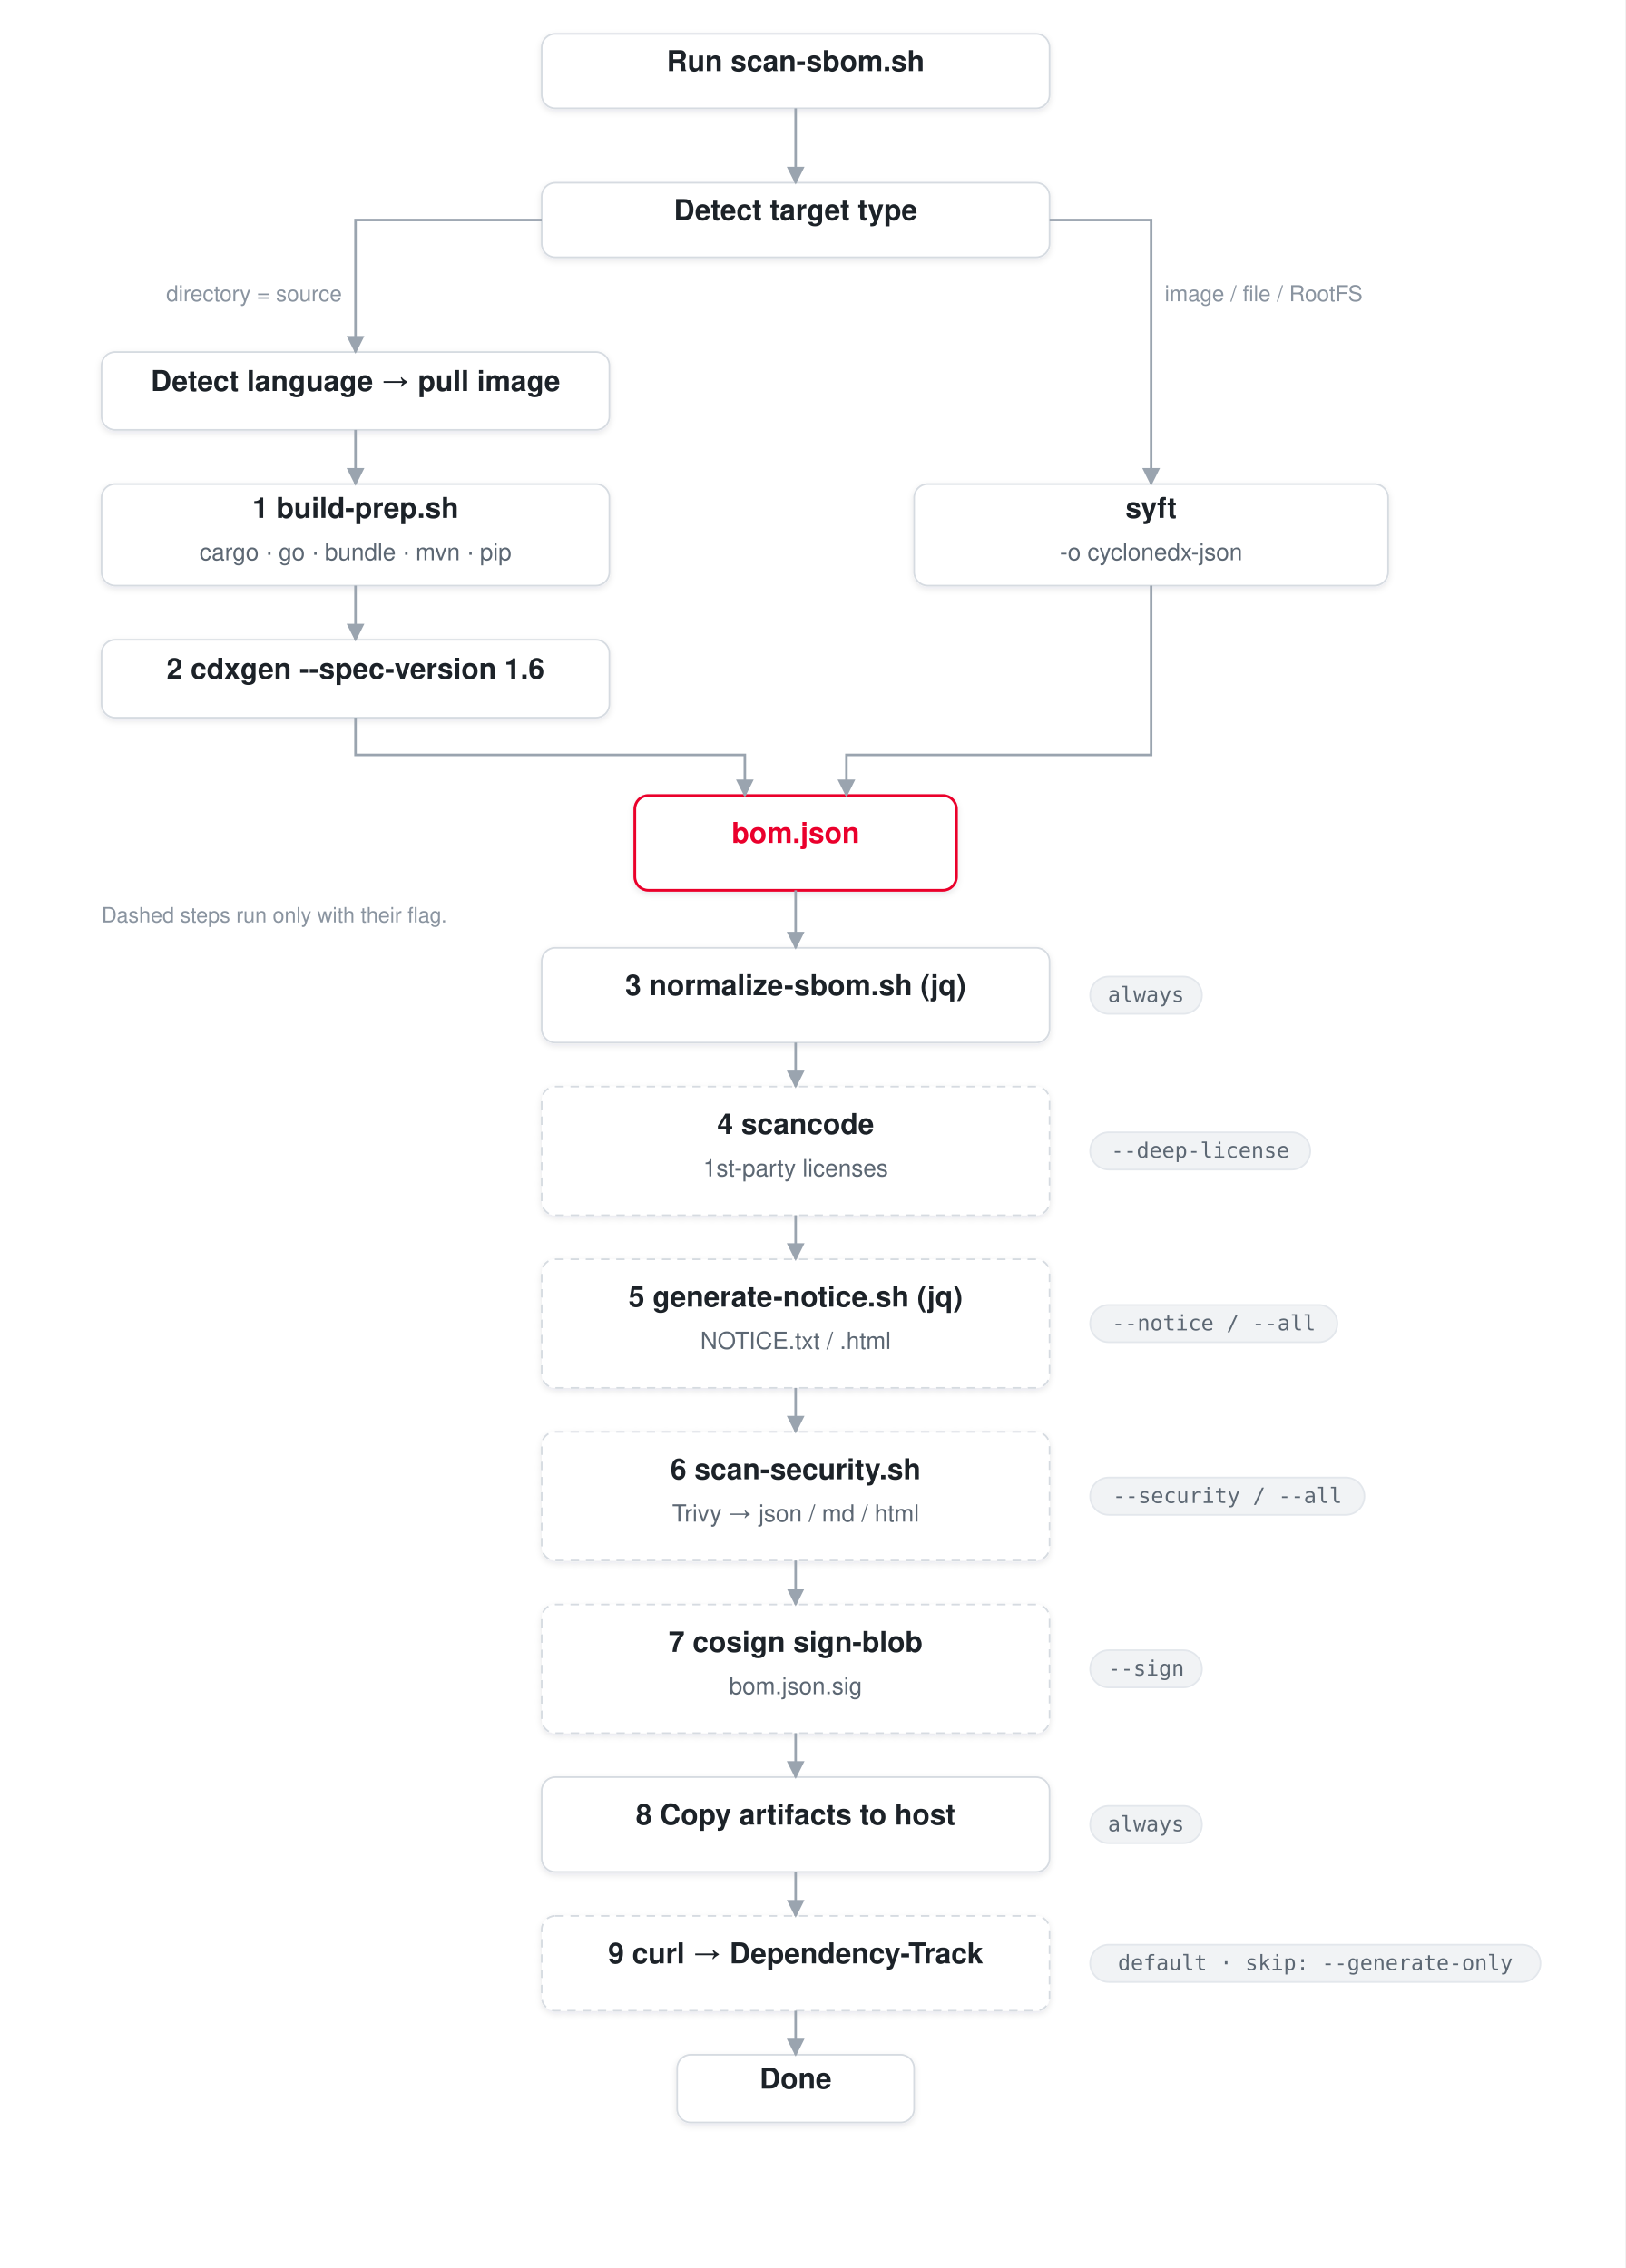
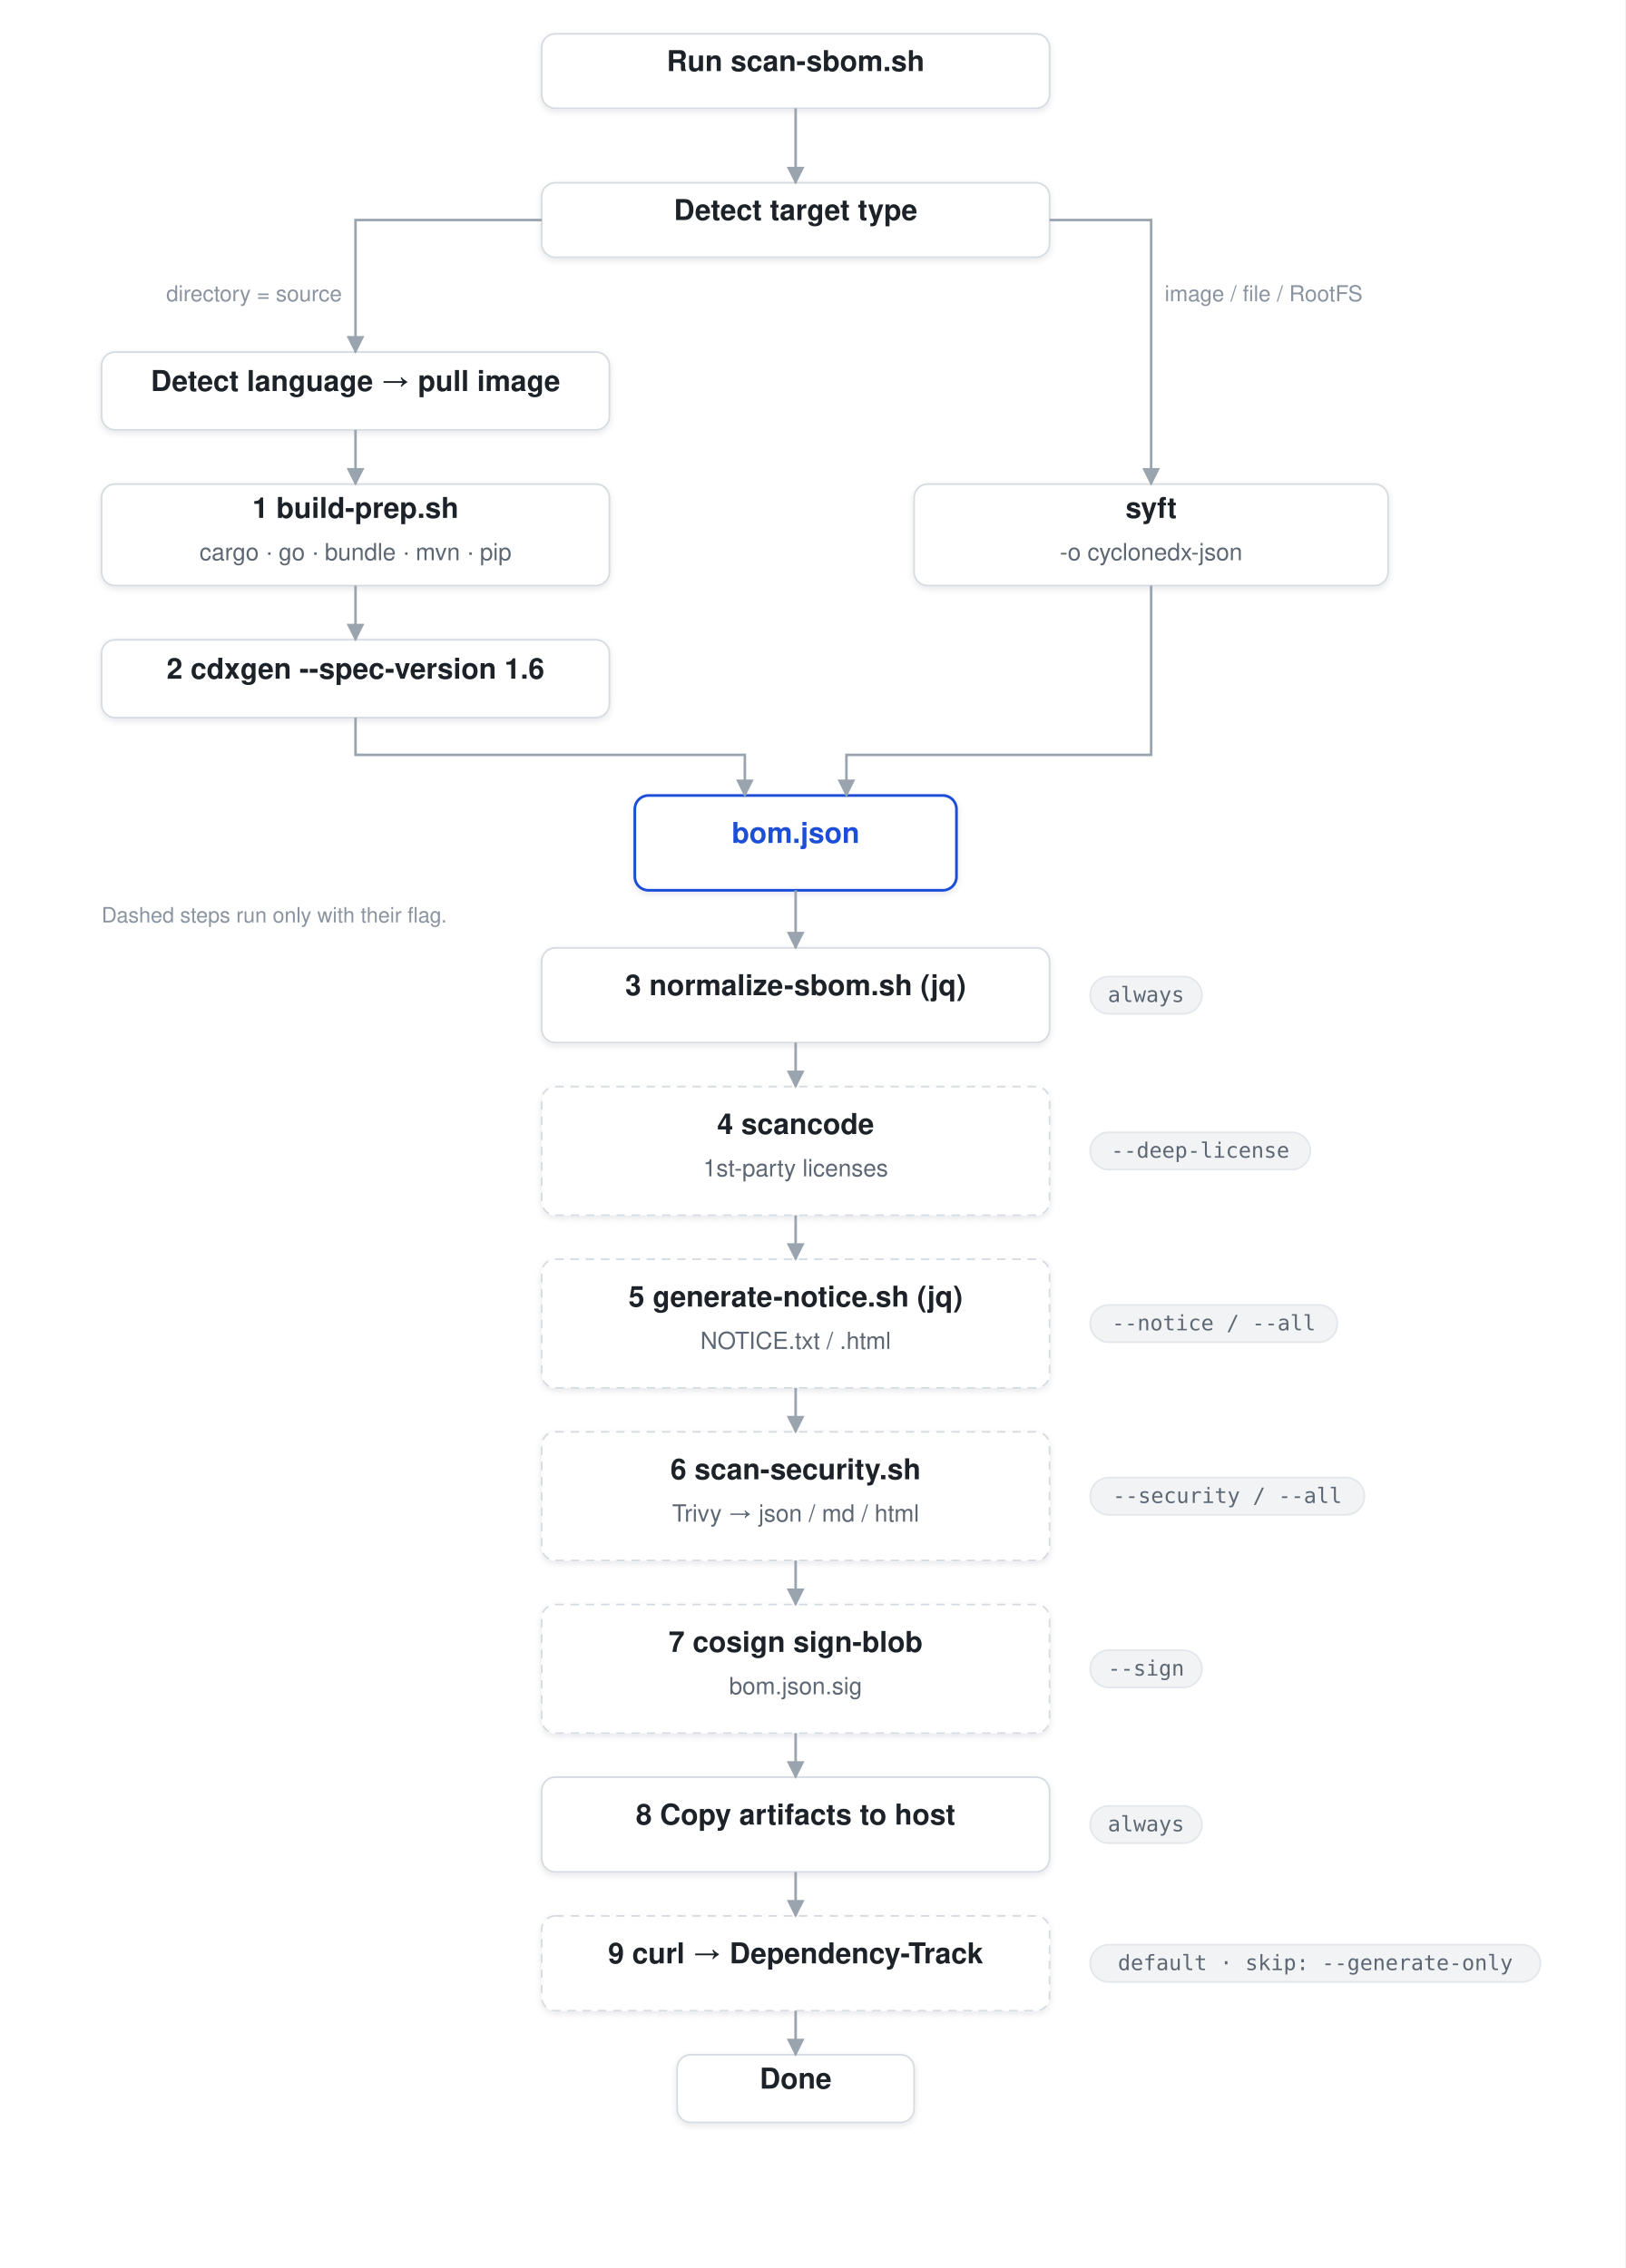
<svg xmlns="http://www.w3.org/2000/svg" width="960" height="1340" viewBox="0 0 960 1340">
  <defs>
    <marker id="arr" viewBox="0 0 10 10" refX="9" refY="5" markerWidth="7" markerHeight="7" orient="auto-start-reverse">
      <path d="M0,0 L10,5 L0,10 z" fill="#9aa4af" />
    </marker>
    <filter id="sh" x="-20%" y="-20%" width="140%" height="160%">
      <feDropShadow dx="0" dy="1.5" stdDeviation="2" flood-color="#1c2228" flood-opacity="0.10" />
    </filter>
  </defs>
  <rect width="960" height="1340" fill="#ffffff" />
  <rect x="320" y="20" width="300" height="44" rx="8" fill="#ffffff" stroke="#d6dbe1" stroke-width="1" filter="url(#sh)" />
  <text x="470.0" y="42.0" text-anchor="middle" font-family="'Helvetica Neue',Helvetica,Arial,sans-serif" font-size="17" font-weight="600" fill="#1c2228">Run scan-sbom.sh</text>
  <rect x="320" y="108" width="300" height="44" rx="8" fill="#ffffff" stroke="#d6dbe1" stroke-width="1" filter="url(#sh)" />
  <text x="470.0" y="130.0" text-anchor="middle" font-family="'Helvetica Neue',Helvetica,Arial,sans-serif" font-size="17" font-weight="600" fill="#1c2228">Detect target type</text>
  <path d="M470.0,64 L470.0,108" fill="none" stroke="#9aa4af" stroke-width="1.5" marker-end="url(#arr)" />
  <rect x="60" y="208" width="300" height="46" rx="8" fill="#ffffff" stroke="#d6dbe1" stroke-width="1" filter="url(#sh)" />
  <text x="210.0" y="231.0" text-anchor="middle" font-family="'Helvetica Neue',Helvetica,Arial,sans-serif" font-size="17" font-weight="600" fill="#1c2228">Detect language → pull image</text>
  <rect x="60" y="286" width="300" height="60" rx="8" fill="#ffffff" stroke="#d6dbe1" stroke-width="1" filter="url(#sh)" />
  <text x="210.0" y="306.0" text-anchor="middle" font-family="'Helvetica Neue',Helvetica,Arial,sans-serif" font-size="17" font-weight="600" fill="#1c2228">1  build-prep.sh</text>
  <text x="210.0" y="331.0" text-anchor="middle" font-family="'Helvetica Neue',Helvetica,Arial,sans-serif" font-size="14" fill="#5c6773">cargo · go · bundle · mvn · pip</text>
  <rect x="60" y="378" width="300" height="46" rx="8" fill="#ffffff" stroke="#d6dbe1" stroke-width="1" filter="url(#sh)" />
  <text x="210.0" y="401.0" text-anchor="middle" font-family="'Helvetica Neue',Helvetica,Arial,sans-serif" font-size="17" font-weight="600" fill="#1c2228">2  cdxgen --spec-version 1.6</text>
  <rect x="540" y="286" width="280" height="60" rx="8" fill="#ffffff" stroke="#d6dbe1" stroke-width="1" filter="url(#sh)" />
  <text x="680.0" y="306.0" text-anchor="middle" font-family="'Helvetica Neue',Helvetica,Arial,sans-serif" font-size="17" font-weight="600" fill="#1c2228">syft</text>
  <text x="680.0" y="331.0" text-anchor="middle" font-family="'Helvetica Neue',Helvetica,Arial,sans-serif" font-size="14" fill="#5c6773">-o cyclonedx-json</text>
  <path d="M320,130 L210.0,130 L210.0,208" fill="none" stroke="#9aa4af" stroke-width="1.5" marker-end="url(#arr)" />
  <text x="202.0" y="178" text-anchor="end" font-family="'Helvetica Neue',Helvetica,Arial,sans-serif" font-size="13" font-weight="400" fill="#8a94a0">directory = source</text>
  <path d="M620,130 L680.0,130 L680.0,286" fill="none" stroke="#9aa4af" stroke-width="1.5" marker-end="url(#arr)" />
  <text x="688.0" y="178" text-anchor="start" font-family="'Helvetica Neue',Helvetica,Arial,sans-serif" font-size="13" font-weight="400" fill="#8a94a0">image / file / RootFS</text>
  <path d="M210.0,254 L210.0,286" fill="none" stroke="#9aa4af" stroke-width="1.5" marker-end="url(#arr)" />
  <path d="M210.0,346 L210.0,378" fill="none" stroke="#9aa4af" stroke-width="1.5" marker-end="url(#arr)" />
-   <rect x="375" y="470" width="190" height="56" rx="8" fill="#ffffff" stroke="#EA002C" stroke-width="1.6" filter="url(#sh)" />
-   <text x="470.0" y="498.0" text-anchor="middle" font-family="'Helvetica Neue',Helvetica,Arial,sans-serif" font-size="17" font-weight="600" fill="#EA002C">bom.json</text>
+   <rect x="375" y="470" width="190" height="56" rx="8" fill="#ffffff" stroke="#1d4ed8" stroke-width="1.6" filter="url(#sh)" />
+   <text x="470.0" y="498.0" text-anchor="middle" font-family="'Helvetica Neue',Helvetica,Arial,sans-serif" font-size="17" font-weight="600" fill="#1d4ed8">bom.json</text>
  <path d="M210.0,424 L210.0,446 L440.0,446 L440.0,470" fill="none" stroke="#9aa4af" stroke-width="1.5" marker-end="url(#arr)" />
  <path d="M680.0,346 L680.0,446 L500.0,446 L500.0,470" fill="none" stroke="#9aa4af" stroke-width="1.5" marker-end="url(#arr)" />
  <rect x="320" y="560" width="300" height="56" rx="8" fill="#ffffff" stroke="#d6dbe1" stroke-width="1" filter="url(#sh)" />
  <text x="470.0" y="588.0" text-anchor="middle" font-family="'Helvetica Neue',Helvetica,Arial,sans-serif" font-size="17" font-weight="600" fill="#1c2228">3  normalize-sbom.sh (jq)</text>
  <rect x="644" y="577.0" width="66" height="22" rx="11" fill="#f1f3f5" stroke="#e3e7ec" />
  <text x="677" y="592.0" text-anchor="middle" font-family="SFMono-Regular,Menlo,Consolas,monospace" font-size="12.5" fill="#5c6773">always</text>
  <rect x="320" y="642" width="300" height="76" rx="8" fill="#ffffff" stroke="#d6dbe1" stroke-width="1" stroke-dasharray="5 4" filter="url(#sh)" />
  <text x="470.0" y="670.0" text-anchor="middle" font-family="'Helvetica Neue',Helvetica,Arial,sans-serif" font-size="17" font-weight="600" fill="#1c2228">4  scancode</text>
  <text x="470.0" y="695.0" text-anchor="middle" font-family="'Helvetica Neue',Helvetica,Arial,sans-serif" font-size="14" fill="#5c6773">1st-party licenses</text>
  <rect x="644" y="669.0" width="130" height="22" rx="11" fill="#f1f3f5" stroke="#e3e7ec" />
  <text x="709" y="684.0" text-anchor="middle" font-family="SFMono-Regular,Menlo,Consolas,monospace" font-size="12.5" fill="#5c6773">--deep-license</text>
  <rect x="320" y="744" width="300" height="76" rx="8" fill="#ffffff" stroke="#d6dbe1" stroke-width="1" stroke-dasharray="5 4" filter="url(#sh)" />
  <text x="470.0" y="772.0" text-anchor="middle" font-family="'Helvetica Neue',Helvetica,Arial,sans-serif" font-size="17" font-weight="600" fill="#1c2228">5  generate-notice.sh (jq)</text>
  <text x="470.0" y="797.0" text-anchor="middle" font-family="'Helvetica Neue',Helvetica,Arial,sans-serif" font-size="14" fill="#5c6773">NOTICE.txt / .html</text>
  <rect x="644" y="771.0" width="146" height="22" rx="11" fill="#f1f3f5" stroke="#e3e7ec" />
  <text x="717" y="786.0" text-anchor="middle" font-family="SFMono-Regular,Menlo,Consolas,monospace" font-size="12.5" fill="#5c6773">--notice / --all</text>
  <rect x="320" y="846" width="300" height="76" rx="8" fill="#ffffff" stroke="#d6dbe1" stroke-width="1" stroke-dasharray="5 4" filter="url(#sh)" />
  <text x="470.0" y="874.0" text-anchor="middle" font-family="'Helvetica Neue',Helvetica,Arial,sans-serif" font-size="17" font-weight="600" fill="#1c2228">6  scan-security.sh</text>
  <text x="470.0" y="899.0" text-anchor="middle" font-family="'Helvetica Neue',Helvetica,Arial,sans-serif" font-size="14" fill="#5c6773">Trivy → json / md / html</text>
  <rect x="644" y="873.0" width="162" height="22" rx="11" fill="#f1f3f5" stroke="#e3e7ec" />
  <text x="725" y="888.0" text-anchor="middle" font-family="SFMono-Regular,Menlo,Consolas,monospace" font-size="12.5" fill="#5c6773">--security / --all</text>
  <rect x="320" y="948" width="300" height="76" rx="8" fill="#ffffff" stroke="#d6dbe1" stroke-width="1" stroke-dasharray="5 4" filter="url(#sh)" />
  <text x="470.0" y="976.0" text-anchor="middle" font-family="'Helvetica Neue',Helvetica,Arial,sans-serif" font-size="17" font-weight="600" fill="#1c2228">7  cosign sign-blob</text>
  <text x="470.0" y="1001.0" text-anchor="middle" font-family="'Helvetica Neue',Helvetica,Arial,sans-serif" font-size="14" fill="#5c6773">bom.json.sig</text>
  <rect x="644" y="975.0" width="66" height="22" rx="11" fill="#f1f3f5" stroke="#e3e7ec" />
  <text x="677" y="990.0" text-anchor="middle" font-family="SFMono-Regular,Menlo,Consolas,monospace" font-size="12.5" fill="#5c6773">--sign</text>
  <rect x="320" y="1050" width="300" height="56" rx="8" fill="#ffffff" stroke="#d6dbe1" stroke-width="1" filter="url(#sh)" />
  <text x="470.0" y="1078.0" text-anchor="middle" font-family="'Helvetica Neue',Helvetica,Arial,sans-serif" font-size="17" font-weight="600" fill="#1c2228">8  Copy artifacts to host</text>
  <rect x="644" y="1067.0" width="66" height="22" rx="11" fill="#f1f3f5" stroke="#e3e7ec" />
  <text x="677" y="1082.0" text-anchor="middle" font-family="SFMono-Regular,Menlo,Consolas,monospace" font-size="12.5" fill="#5c6773">always</text>
  <rect x="320" y="1132" width="300" height="56" rx="8" fill="#ffffff" stroke="#d6dbe1" stroke-width="1" stroke-dasharray="5 4" filter="url(#sh)" />
  <text x="470.0" y="1160.0" text-anchor="middle" font-family="'Helvetica Neue',Helvetica,Arial,sans-serif" font-size="17" font-weight="600" fill="#1c2228">9  curl → Dependency-Track</text>
  <rect x="644" y="1149.0" width="266" height="22" rx="11" fill="#f1f3f5" stroke="#e3e7ec" />
  <text x="777" y="1164.0" text-anchor="middle" font-family="SFMono-Regular,Menlo,Consolas,monospace" font-size="12.5" fill="#5c6773">default · skip: --generate-only</text>
  <path d="M470.0,616 L470.0,642" fill="none" stroke="#9aa4af" stroke-width="1.5" marker-end="url(#arr)" />
  <path d="M470.0,718 L470.0,744" fill="none" stroke="#9aa4af" stroke-width="1.5" marker-end="url(#arr)" />
  <path d="M470.0,820 L470.0,846" fill="none" stroke="#9aa4af" stroke-width="1.5" marker-end="url(#arr)" />
  <path d="M470.0,922 L470.0,948" fill="none" stroke="#9aa4af" stroke-width="1.5" marker-end="url(#arr)" />
  <path d="M470.0,1024 L470.0,1050" fill="none" stroke="#9aa4af" stroke-width="1.5" marker-end="url(#arr)" />
  <path d="M470.0,1106 L470.0,1132" fill="none" stroke="#9aa4af" stroke-width="1.5" marker-end="url(#arr)" />
  <path d="M470.0,526 L470.0,560" fill="none" stroke="#9aa4af" stroke-width="1.5" marker-end="url(#arr)" />
  <rect x="400.0" y="1214" width="140" height="40" rx="8" fill="#ffffff" stroke="#d6dbe1" stroke-width="1" filter="url(#sh)" />
  <text x="470.0" y="1234.0" text-anchor="middle" font-family="'Helvetica Neue',Helvetica,Arial,sans-serif" font-size="17" font-weight="600" fill="#1c2228">Done</text>
  <path d="M470.0,1188 L470.0,1214" fill="none" stroke="#9aa4af" stroke-width="1.5" marker-end="url(#arr)" />
  <text x="60" y="545" text-anchor="start" font-family="'Helvetica Neue',Helvetica,Arial,sans-serif" font-size="12.5" font-weight="400" fill="#8a94a0">Dashed steps run only with their flag.</text>
</svg>
